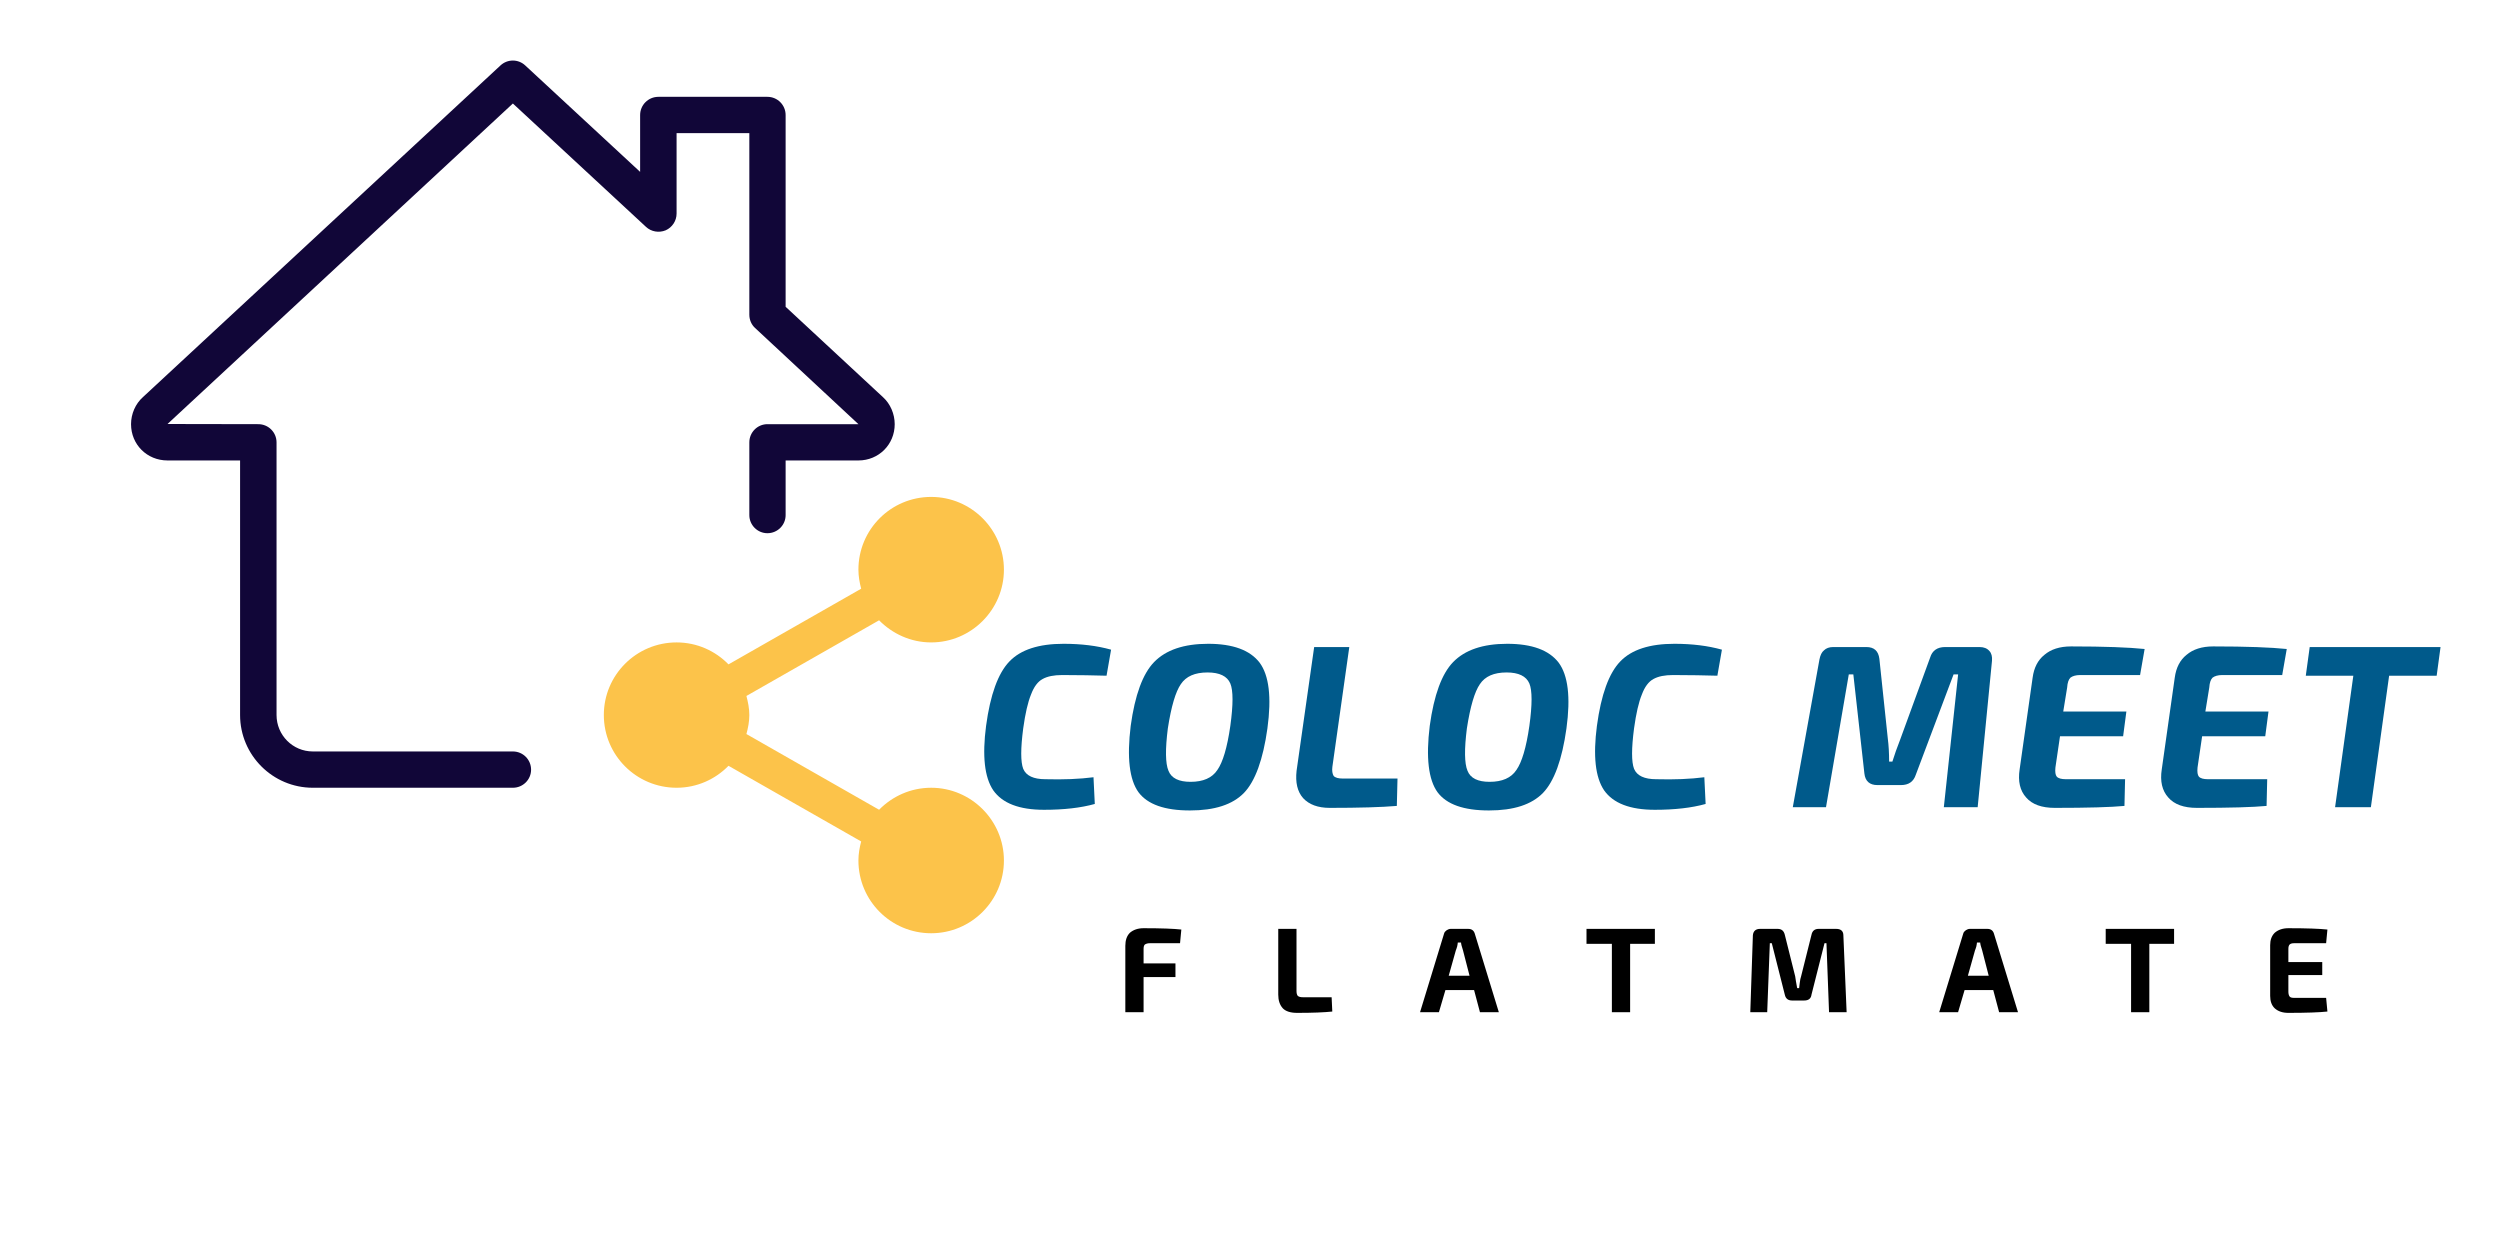
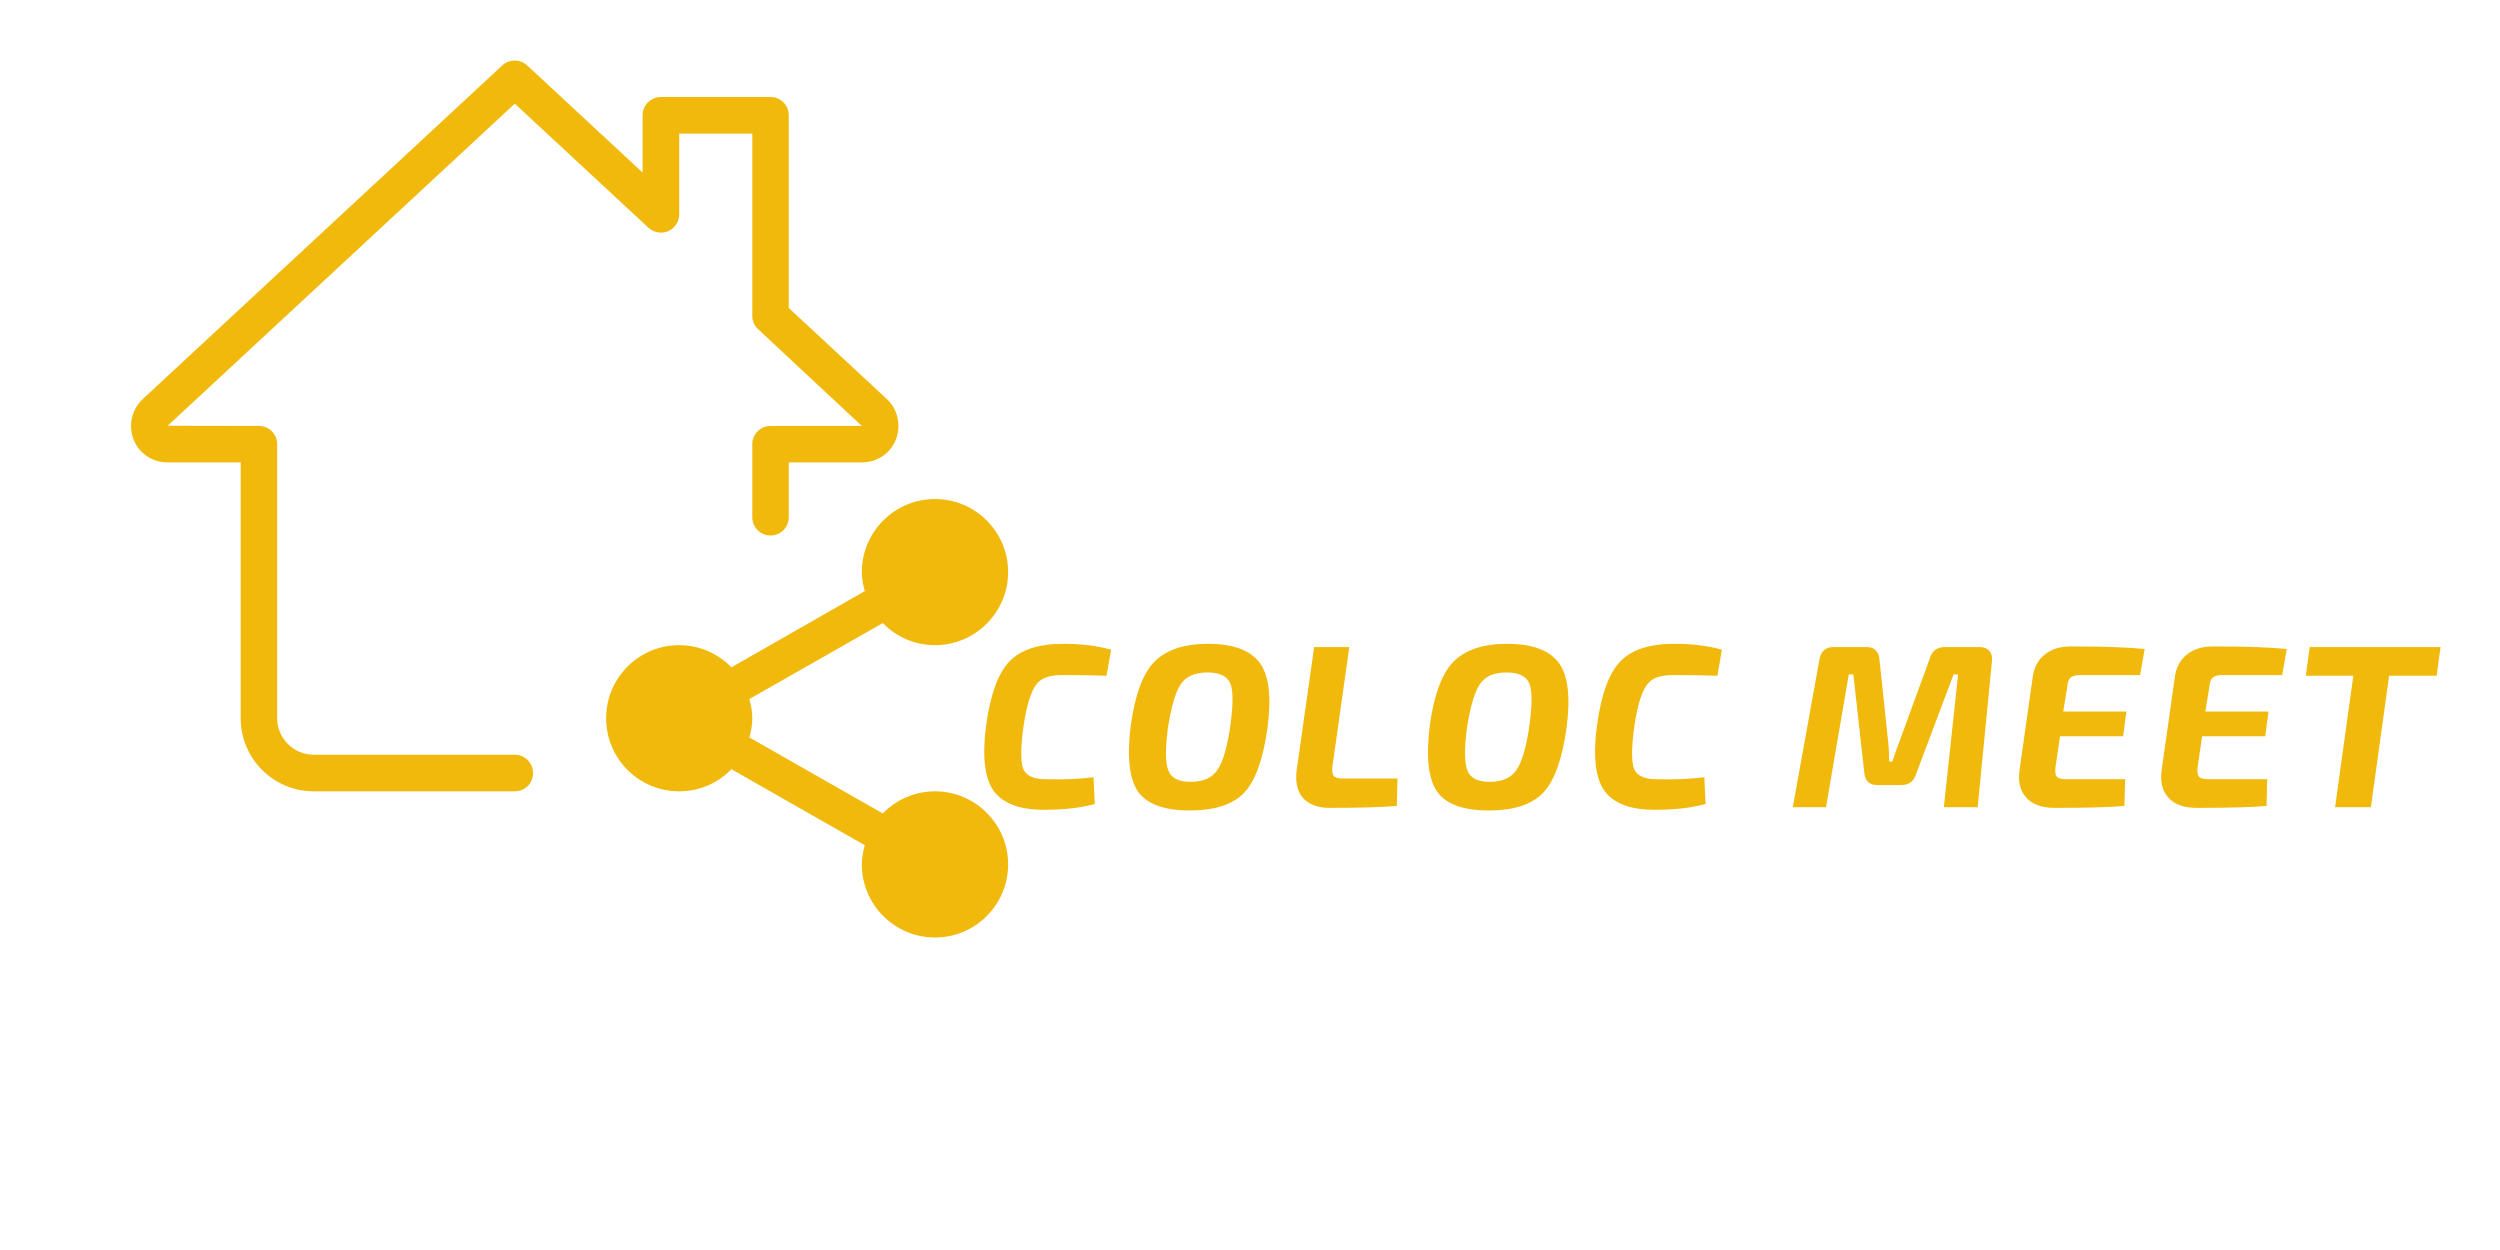
<svg xmlns="http://www.w3.org/2000/svg" xmlns:xlink="http://www.w3.org/1999/xlink" width="60pt" height="30pt" viewBox="0 0 60 30" version="1.2">
  <defs>
    <g>
      <symbol overflow="visible" id="glyph0-0">
        <path style="stroke:none;" d="" />
      </symbol>
      <symbol overflow="visible" id="glyph0-1">
        <path style="stroke:none;" d="" />
      </symbol>
      <symbol overflow="visible" id="glyph0-2">
        <path style="stroke:none;" d="M 2.875 -0.719 L 2.906 -0.078 C 2.57 0.016 2.164 0.062 1.688 0.062 C 1.094 0.062 0.688 -0.094 0.469 -0.406 C 0.258 -0.719 0.203 -1.234 0.297 -1.953 C 0.398 -2.703 0.586 -3.219 0.859 -3.5 C 1.129 -3.781 1.562 -3.922 2.156 -3.922 C 2.582 -3.922 2.961 -3.875 3.297 -3.781 L 3.188 -3.156 C 2.883 -3.164 2.531 -3.172 2.125 -3.172 C 1.926 -3.172 1.77 -3.141 1.656 -3.078 C 1.539 -3.016 1.445 -2.891 1.375 -2.703 C 1.301 -2.523 1.238 -2.254 1.188 -1.891 C 1.125 -1.41 1.125 -1.086 1.188 -0.922 C 1.258 -0.754 1.438 -0.672 1.719 -0.672 C 2.156 -0.66 2.539 -0.676 2.875 -0.719 Z M 2.875 -0.719 " />
      </symbol>
      <symbol overflow="visible" id="glyph0-3">
        <path style="stroke:none;" d="M 0.859 -3.484 C 1.141 -3.773 1.57 -3.922 2.156 -3.922 C 2.75 -3.922 3.16 -3.77 3.391 -3.469 C 3.617 -3.164 3.68 -2.641 3.578 -1.891 C 3.473 -1.141 3.285 -0.625 3.016 -0.344 C 2.742 -0.062 2.312 0.078 1.719 0.078 C 1.113 0.078 0.703 -0.066 0.484 -0.359 C 0.266 -0.66 0.203 -1.191 0.297 -1.953 C 0.398 -2.691 0.586 -3.203 0.859 -3.484 Z M 2.141 -3.234 C 1.836 -3.234 1.625 -3.141 1.5 -2.953 C 1.375 -2.773 1.27 -2.422 1.188 -1.891 C 1.125 -1.391 1.129 -1.051 1.203 -0.875 C 1.273 -0.695 1.453 -0.609 1.734 -0.609 C 2.035 -0.609 2.25 -0.703 2.375 -0.891 C 2.508 -1.078 2.613 -1.43 2.688 -1.953 C 2.758 -2.461 2.758 -2.801 2.688 -2.969 C 2.613 -3.145 2.43 -3.234 2.141 -3.234 Z M 2.141 -3.234 " />
      </symbol>
      <symbol overflow="visible" id="glyph0-4">
        <path style="stroke:none;" d="M 1.531 -3.844 L 1.125 -0.969 C 1.113 -0.875 1.125 -0.801 1.156 -0.75 C 1.195 -0.707 1.27 -0.688 1.375 -0.688 L 2.688 -0.688 L 2.672 -0.031 C 2.305 0 1.77 0.016 1.062 0.016 C 0.781 0.016 0.566 -0.062 0.422 -0.219 C 0.285 -0.375 0.234 -0.594 0.266 -0.875 L 0.688 -3.844 Z M 1.531 -3.844 " />
      </symbol>
      <symbol overflow="visible" id="glyph0-5">
        <path style="stroke:none;" d="M 3.75 -3.844 L 4.578 -3.844 C 4.68 -3.844 4.758 -3.812 4.812 -3.75 C 4.863 -3.695 4.883 -3.617 4.875 -3.516 L 4.531 0 L 3.719 0 L 4.062 -3.188 L 3.953 -3.188 L 3.047 -0.781 C 2.992 -0.613 2.875 -0.531 2.688 -0.531 L 2.125 -0.531 C 1.938 -0.531 1.832 -0.625 1.812 -0.812 L 1.547 -3.188 L 1.438 -3.188 L 0.891 0 L 0.094 0 L 0.734 -3.547 C 0.754 -3.648 0.789 -3.723 0.844 -3.766 C 0.895 -3.816 0.969 -3.844 1.062 -3.844 L 1.859 -3.844 C 2.047 -3.844 2.148 -3.75 2.172 -3.562 L 2.375 -1.641 C 2.395 -1.484 2.406 -1.301 2.406 -1.094 L 2.484 -1.094 C 2.535 -1.258 2.598 -1.438 2.672 -1.625 L 3.391 -3.594 C 3.441 -3.758 3.562 -3.844 3.75 -3.844 Z M 3.75 -3.844 " />
      </symbol>
      <symbol overflow="visible" id="glyph0-6">
        <path style="stroke:none;" d="M 3.141 -3.172 L 1.703 -3.172 C 1.598 -3.172 1.52 -3.148 1.469 -3.109 C 1.426 -3.066 1.398 -2.988 1.391 -2.875 L 1.297 -2.297 L 2.812 -2.297 L 2.734 -1.703 L 1.219 -1.703 L 1.109 -0.953 C 1.098 -0.848 1.109 -0.773 1.141 -0.734 C 1.18 -0.691 1.254 -0.672 1.359 -0.672 L 2.781 -0.672 L 2.766 -0.031 C 2.441 0 1.883 0.016 1.094 0.016 C 0.781 0.016 0.551 -0.066 0.406 -0.234 C 0.258 -0.398 0.207 -0.625 0.25 -0.906 L 0.562 -3.109 C 0.594 -3.348 0.688 -3.531 0.844 -3.656 C 1 -3.789 1.211 -3.859 1.484 -3.859 C 2.285 -3.859 2.875 -3.836 3.25 -3.797 Z M 3.141 -3.172 " />
      </symbol>
      <symbol overflow="visible" id="glyph0-7">
        <path style="stroke:none;" d="M 3.438 -3.156 L 2.297 -3.156 L 1.859 0 L 1 0 L 1.438 -3.156 L 0.297 -3.156 L 0.391 -3.844 L 3.531 -3.844 Z M 3.438 -3.156 " />
      </symbol>
      <symbol overflow="visible" id="glyph1-0">
        <path style="stroke:none;" d="" />
      </symbol>
      <symbol overflow="visible" id="glyph1-1">
        <path style="stroke:none;" d="" />
      </symbol>
      <symbol overflow="visible" id="glyph2-0">
        <path style="stroke:none;" d="" />
      </symbol>
      <symbol overflow="visible" id="glyph2-1">
        <path style="stroke:none;" d="M 1.516 -1.656 L 0.797 -1.656 C 0.742 -1.656 0.703 -1.645 0.672 -1.625 C 0.648 -1.602 0.641 -1.566 0.641 -1.516 L 0.641 -1.172 L 1.406 -1.172 L 1.406 -0.844 L 0.641 -0.844 L 0.641 0 L 0.203 0 L 0.203 -1.594 C 0.203 -1.727 0.238 -1.832 0.312 -1.906 C 0.395 -1.977 0.504 -2.016 0.641 -2.016 C 1.066 -2.016 1.367 -2.004 1.547 -1.984 Z M 1.516 -1.656 " />
      </symbol>
      <symbol overflow="visible" id="glyph2-2">
        <path style="stroke:none;" d="M 0.641 -2 L 0.641 -0.516 C 0.641 -0.461 0.648 -0.422 0.672 -0.391 C 0.703 -0.367 0.742 -0.359 0.797 -0.359 L 1.484 -0.359 L 1.5 -0.016 C 1.312 0.004 1.031 0.016 0.656 0.016 C 0.5 0.016 0.383 -0.02 0.312 -0.094 C 0.238 -0.176 0.203 -0.285 0.203 -0.422 L 0.203 -2 Z M 0.641 -2 " />
      </symbol>
      <symbol overflow="visible" id="glyph2-3">
        <path style="stroke:none;" d="M 1.297 -0.531 L 0.609 -0.531 L 0.453 0 L 0 0 L 0.578 -1.891 C 0.586 -1.922 0.609 -1.945 0.641 -1.969 C 0.672 -1.988 0.703 -2 0.734 -2 L 1.156 -2 C 1.238 -2 1.289 -1.961 1.312 -1.891 L 1.891 0 L 1.438 0 Z M 1.188 -0.875 L 1.031 -1.484 C 1 -1.578 0.984 -1.641 0.984 -1.672 L 0.906 -1.672 C 0.906 -1.648 0.898 -1.617 0.891 -1.578 C 0.879 -1.535 0.867 -1.504 0.859 -1.484 L 0.688 -0.875 Z M 1.188 -0.875 " />
      </symbol>
      <symbol overflow="visible" id="glyph2-4">
        <path style="stroke:none;" d="M 1.688 -1.641 L 1.094 -1.641 L 1.094 0 L 0.656 0 L 0.656 -1.641 L 0.047 -1.641 L 0.047 -2 L 1.688 -2 Z M 1.688 -1.641 " />
      </symbol>
      <symbol overflow="visible" id="glyph2-5">
        <path style="stroke:none;" d="M 1.812 -2 L 2.234 -2 C 2.348 -2 2.406 -1.945 2.406 -1.844 L 2.484 0 L 2.062 0 L 2 -1.656 L 1.953 -1.656 L 1.641 -0.422 C 1.629 -0.328 1.57 -0.281 1.469 -0.281 L 1.172 -0.281 C 1.078 -0.281 1.02 -0.328 1 -0.422 L 0.688 -1.656 L 0.641 -1.656 L 0.578 0 L 0.172 0 L 0.234 -1.844 C 0.242 -1.945 0.301 -2 0.406 -2 L 0.828 -2 C 0.922 -2 0.977 -1.953 1 -1.859 L 1.25 -0.859 C 1.258 -0.797 1.273 -0.703 1.297 -0.578 L 1.344 -0.578 C 1.344 -0.586 1.348 -0.629 1.359 -0.703 C 1.367 -0.773 1.379 -0.828 1.391 -0.859 L 1.641 -1.859 C 1.66 -1.953 1.719 -2 1.812 -2 Z M 1.812 -2 " />
      </symbol>
      <symbol overflow="visible" id="glyph2-6">
        <path style="stroke:none;" d="M 1.531 -0.344 L 1.562 -0.016 C 1.375 0.004 1.062 0.016 0.625 0.016 C 0.488 0.016 0.379 -0.02 0.297 -0.094 C 0.223 -0.164 0.188 -0.266 0.188 -0.391 L 0.188 -1.609 C 0.188 -1.734 0.223 -1.832 0.297 -1.906 C 0.379 -1.977 0.488 -2.016 0.625 -2.016 C 1.062 -2.016 1.375 -2.004 1.562 -1.984 L 1.531 -1.656 L 0.766 -1.656 C 0.711 -1.656 0.676 -1.645 0.656 -1.625 C 0.633 -1.602 0.625 -1.566 0.625 -1.516 L 0.625 -1.203 L 1.438 -1.203 L 1.438 -0.891 L 0.625 -0.891 L 0.625 -0.5 C 0.625 -0.445 0.633 -0.406 0.656 -0.375 C 0.676 -0.352 0.711 -0.344 0.766 -0.344 Z M 1.531 -0.344 " />
      </symbol>
    </g>
    <clipPath id="clip1">
-       <path d="M 14 11 L 24.094 11 L 24.094 22.398 L 14 22.398 Z M 14 11 " />
+       <path d="M 14 11 L 24.195 11 L 24.195 22.5 L 14 22.5 Z M 14 11 " />
    </clipPath>
    <clipPath id="clip2">
      <path d="M 3.145 1.453 L 22 1.453 L 22 19 L 3.145 19 Z M 3.145 1.453 " />
    </clipPath>
  </defs>
  <g id="surface1">
-     <g style="fill:rgb(0%,35.289%,54.509%);fill-opacity:1;">
+     <g style="fill:rgb(94.119%,72.549%,4.309%);fill-opacity:1;">
      <use xlink:href="#glyph0-1" x="19.072" y="19.373" />
    </g>
-     <g style="fill:rgb(0%,35.289%,54.509%);fill-opacity:1;">
+     <g style="fill:rgb(94.119%,72.549%,4.309%);fill-opacity:1;">
      <use xlink:href="#glyph0-1" x="20.504" y="19.373" />
    </g>
-     <g style="fill:rgb(0%,35.289%,54.509%);fill-opacity:1;">
+     <g style="fill:rgb(94.119%,72.549%,4.309%);fill-opacity:1;">
      <use xlink:href="#glyph0-1" x="21.937" y="19.373" />
    </g>
-     <g style="fill:rgb(0%,35.289%,54.509%);fill-opacity:1;">
+     <g style="fill:rgb(94.119%,72.549%,4.309%);fill-opacity:1;">
      <use xlink:href="#glyph0-2" x="23.369" y="19.373" />
    </g>
-     <g style="fill:rgb(0%,35.289%,54.509%);fill-opacity:1;">
+     <g style="fill:rgb(94.119%,72.549%,4.309%);fill-opacity:1;">
      <use xlink:href="#glyph0-3" x="26.84" y="19.373" />
    </g>
-     <g style="fill:rgb(0%,35.289%,54.509%);fill-opacity:1;">
+     <g style="fill:rgb(94.119%,72.549%,4.309%);fill-opacity:1;">
      <use xlink:href="#glyph0-4" x="30.852" y="19.373" />
    </g>
-     <g style="fill:rgb(0%,35.289%,54.509%);fill-opacity:1;">
+     <g style="fill:rgb(94.119%,72.549%,4.309%);fill-opacity:1;">
      <use xlink:href="#glyph0-3" x="34.017" y="19.373" />
    </g>
-     <g style="fill:rgb(0%,35.289%,54.509%);fill-opacity:1;">
+     <g style="fill:rgb(94.119%,72.549%,4.309%);fill-opacity:1;">
      <use xlink:href="#glyph0-2" x="38.029" y="19.373" />
    </g>
-     <g style="fill:rgb(0%,35.289%,54.509%);fill-opacity:1;">
+     <g style="fill:rgb(94.119%,72.549%,4.309%);fill-opacity:1;">
      <use xlink:href="#glyph0-1" x="41.501" y="19.373" />
    </g>
-     <g style="fill:rgb(0%,35.289%,54.509%);fill-opacity:1;">
+     <g style="fill:rgb(94.119%,72.549%,4.309%);fill-opacity:1;">
      <use xlink:href="#glyph0-5" x="42.933" y="19.373" />
    </g>
-     <g style="fill:rgb(0%,35.289%,54.509%);fill-opacity:1;">
+     <g style="fill:rgb(94.119%,72.549%,4.309%);fill-opacity:1;">
      <use xlink:href="#glyph0-6" x="48.221" y="19.373" />
    </g>
-     <g style="fill:rgb(0%,35.289%,54.509%);fill-opacity:1;">
+     <g style="fill:rgb(94.119%,72.549%,4.309%);fill-opacity:1;">
      <use xlink:href="#glyph0-6" x="51.632" y="19.373" />
    </g>
-     <g style="fill:rgb(0%,35.289%,54.509%);fill-opacity:1;">
+     <g style="fill:rgb(94.119%,72.549%,4.309%);fill-opacity:1;">
      <use xlink:href="#glyph0-7" x="55.042" y="19.373" />
    </g>
-     <g style="fill:rgb(0%,0%,0%);fill-opacity:1;">
+     <g style="fill:rgb(100%,100%,100%);fill-opacity:1;">
      <use xlink:href="#glyph1-1" x="21.388" y="24.293" />
    </g>
-     <g style="fill:rgb(0%,0%,0%);fill-opacity:1;">
+     <g style="fill:rgb(100%,100%,100%);fill-opacity:1;">
      <use xlink:href="#glyph1-1" x="24.097" y="24.293" />
    </g>
-     <g style="fill:rgb(0%,0%,0%);fill-opacity:1;">
+     <g style="fill:rgb(100%,100%,100%);fill-opacity:1;">
      <use xlink:href="#glyph2-1" x="26.805" y="24.293" />
    </g>
-     <g style="fill:rgb(0%,0%,0%);fill-opacity:1;">
+     <g style="fill:rgb(100%,100%,100%);fill-opacity:1;">
      <use xlink:href="#glyph2-2" x="30.475" y="24.293" />
    </g>
-     <g style="fill:rgb(0%,0%,0%);fill-opacity:1;">
+     <g style="fill:rgb(100%,100%,100%);fill-opacity:1;">
      <use xlink:href="#glyph2-3" x="34.081" y="24.293" />
    </g>
-     <g style="fill:rgb(0%,0%,0%);fill-opacity:1;">
+     <g style="fill:rgb(100%,100%,100%);fill-opacity:1;">
      <use xlink:href="#glyph2-4" x="38.029" y="24.293" />
    </g>
-     <g style="fill:rgb(0%,0%,0%);fill-opacity:1;">
+     <g style="fill:rgb(100%,100%,100%);fill-opacity:1;">
      <use xlink:href="#glyph2-5" x="41.835" y="24.293" />
    </g>
-     <g style="fill:rgb(0%,0%,0%);fill-opacity:1;">
+     <g style="fill:rgb(100%,100%,100%);fill-opacity:1;">
      <use xlink:href="#glyph2-3" x="46.541" y="24.293" />
    </g>
-     <g style="fill:rgb(0%,0%,0%);fill-opacity:1;">
+     <g style="fill:rgb(100%,100%,100%);fill-opacity:1;">
      <use xlink:href="#glyph2-4" x="50.49" y="24.293" />
    </g>
-     <g style="fill:rgb(0%,0%,0%);fill-opacity:1;">
+     <g style="fill:rgb(100%,100%,100%);fill-opacity:1;">
      <use xlink:href="#glyph2-6" x="54.296" y="24.293" />
    </g>
    <g clip-path="url(#clip1)" clip-rule="nonzero">
-       <path style=" stroke:none;fill-rule:nonzero;fill:rgb(98.819%,76.469%,29.019%);fill-opacity:1;" d="M 22.348 15.418 C 23.309 15.418 24.094 14.633 24.094 13.672 C 24.094 12.707 23.309 11.926 22.348 11.926 C 21.383 11.926 20.602 12.707 20.602 13.672 C 20.602 13.828 20.629 13.98 20.668 14.129 L 17.484 15.945 C 17.168 15.621 16.727 15.418 16.238 15.418 C 15.273 15.418 14.492 16.199 14.492 17.16 C 14.492 18.125 15.273 18.906 16.238 18.906 C 16.727 18.906 17.168 18.703 17.484 18.379 L 20.668 20.195 C 20.629 20.344 20.602 20.492 20.602 20.652 C 20.602 21.617 21.383 22.398 22.348 22.398 C 23.309 22.398 24.094 21.617 24.094 20.652 C 24.094 19.691 23.309 18.906 22.348 18.906 C 21.859 18.906 21.418 19.109 21.098 19.434 L 17.914 17.617 C 17.953 17.473 17.984 17.32 17.984 17.16 C 17.984 17.004 17.953 16.852 17.914 16.703 L 21.098 14.887 C 21.418 15.211 21.859 15.418 22.348 15.418 Z M 22.348 15.418 " />
+       <path style=" stroke:none;fill-rule:nonzero;fill:rgb(94.119%,72.549%,4.309%);fill-opacity:1;" d="M 22.441 15.484 C 23.406 15.484 24.195 14.695 24.195 13.73 C 24.195 12.762 23.406 11.977 22.441 11.977 C 21.473 11.977 20.684 12.762 20.684 13.73 C 20.684 13.891 20.715 14.043 20.754 14.188 L 17.555 16.016 C 17.234 15.688 16.793 15.484 16.301 15.484 C 15.332 15.484 14.547 16.27 14.547 17.238 C 14.547 18.207 15.332 18.992 16.301 18.992 C 16.793 18.992 17.234 18.789 17.555 18.461 L 20.754 20.285 C 20.715 20.434 20.684 20.586 20.684 20.746 C 20.684 21.715 21.473 22.5 22.441 22.5 C 23.406 22.5 24.195 21.715 24.195 20.746 C 24.195 19.777 23.406 18.992 22.441 18.992 C 21.949 18.992 21.504 19.195 21.188 19.523 L 17.984 17.699 C 18.027 17.551 18.055 17.398 18.055 17.238 C 18.055 17.078 18.027 16.926 17.984 16.777 L 21.188 14.953 C 21.504 15.281 21.949 15.484 22.441 15.484 Z M 22.441 15.484 " />
    </g>
    <g clip-path="url(#clip2)" clip-rule="nonzero">
-       <path style=" stroke:none;fill-rule:nonzero;fill:rgb(6.67%,2.35%,21.959%);fill-opacity:1;" d="M 12.309 18.906 L 7.508 18.906 C 6.547 18.906 5.762 18.125 5.762 17.16 L 5.762 11.051 L 4.02 11.051 C 3.527 11.051 3.145 10.668 3.145 10.18 C 3.145 9.934 3.25 9.691 3.43 9.531 L 12.012 1.57 C 12.18 1.414 12.438 1.414 12.605 1.57 L 15.363 4.125 L 15.363 2.762 C 15.363 2.52 15.559 2.324 15.801 2.324 L 18.418 2.324 C 18.66 2.324 18.855 2.52 18.855 2.762 L 18.855 7.363 L 21.195 9.535 C 21.367 9.691 21.473 9.934 21.473 10.18 C 21.473 10.668 21.09 11.051 20.602 11.051 L 18.855 11.051 L 18.855 12.363 C 18.855 12.602 18.66 12.797 18.418 12.797 C 18.18 12.797 17.984 12.602 17.984 12.363 L 17.984 10.617 C 17.984 10.375 18.18 10.18 18.418 10.18 L 20.602 10.18 L 18.121 7.871 C 18.031 7.789 17.984 7.672 17.984 7.551 L 17.984 3.195 L 16.238 3.195 L 16.238 5.125 C 16.238 5.301 16.133 5.457 15.977 5.527 C 15.816 5.594 15.629 5.562 15.504 5.445 L 12.309 2.484 L 4.02 10.176 L 6.199 10.18 C 6.441 10.18 6.637 10.375 6.637 10.617 L 6.637 17.16 C 6.637 17.645 7.027 18.035 7.508 18.035 L 12.309 18.035 C 12.551 18.035 12.746 18.23 12.746 18.473 C 12.746 18.711 12.551 18.906 12.309 18.906 Z M 12.309 18.906 " />
+       <path style=" stroke:none;fill-rule:nonzero;fill:rgb(94.119%,72.549%,4.309%);fill-opacity:1;" d="M 12.355 18.992 L 7.531 18.992 C 6.562 18.992 5.777 18.207 5.777 17.238 L 5.777 11.098 L 4.023 11.098 C 3.531 11.098 3.145 10.715 3.145 10.223 C 3.145 9.973 3.254 9.73 3.434 9.57 L 12.055 1.57 C 12.223 1.414 12.484 1.414 12.652 1.57 L 15.422 4.141 L 15.422 2.766 C 15.422 2.523 15.621 2.328 15.863 2.328 L 18.492 2.328 C 18.734 2.328 18.93 2.523 18.93 2.766 L 18.93 7.391 L 21.281 9.574 C 21.457 9.73 21.562 9.973 21.562 10.223 C 21.562 10.715 21.176 11.098 20.684 11.098 L 18.93 11.098 L 18.93 12.414 C 18.93 12.656 18.734 12.852 18.492 12.852 C 18.25 12.852 18.055 12.656 18.055 12.414 L 18.055 10.66 C 18.055 10.418 18.25 10.223 18.492 10.223 L 20.684 10.223 L 18.195 7.902 C 18.105 7.82 18.055 7.703 18.055 7.582 L 18.055 3.207 L 16.301 3.207 L 16.301 5.145 C 16.301 5.32 16.195 5.477 16.039 5.547 C 15.875 5.617 15.691 5.582 15.562 5.465 L 12.355 2.488 L 4.023 10.219 L 6.215 10.223 C 6.457 10.223 6.652 10.418 6.652 10.66 L 6.652 17.238 C 6.652 17.723 7.047 18.113 7.531 18.113 L 12.355 18.113 C 12.598 18.113 12.793 18.312 12.793 18.555 C 12.793 18.797 12.598 18.992 12.355 18.992 Z M 12.355 18.992 " />
    </g>
  </g>
</svg>
